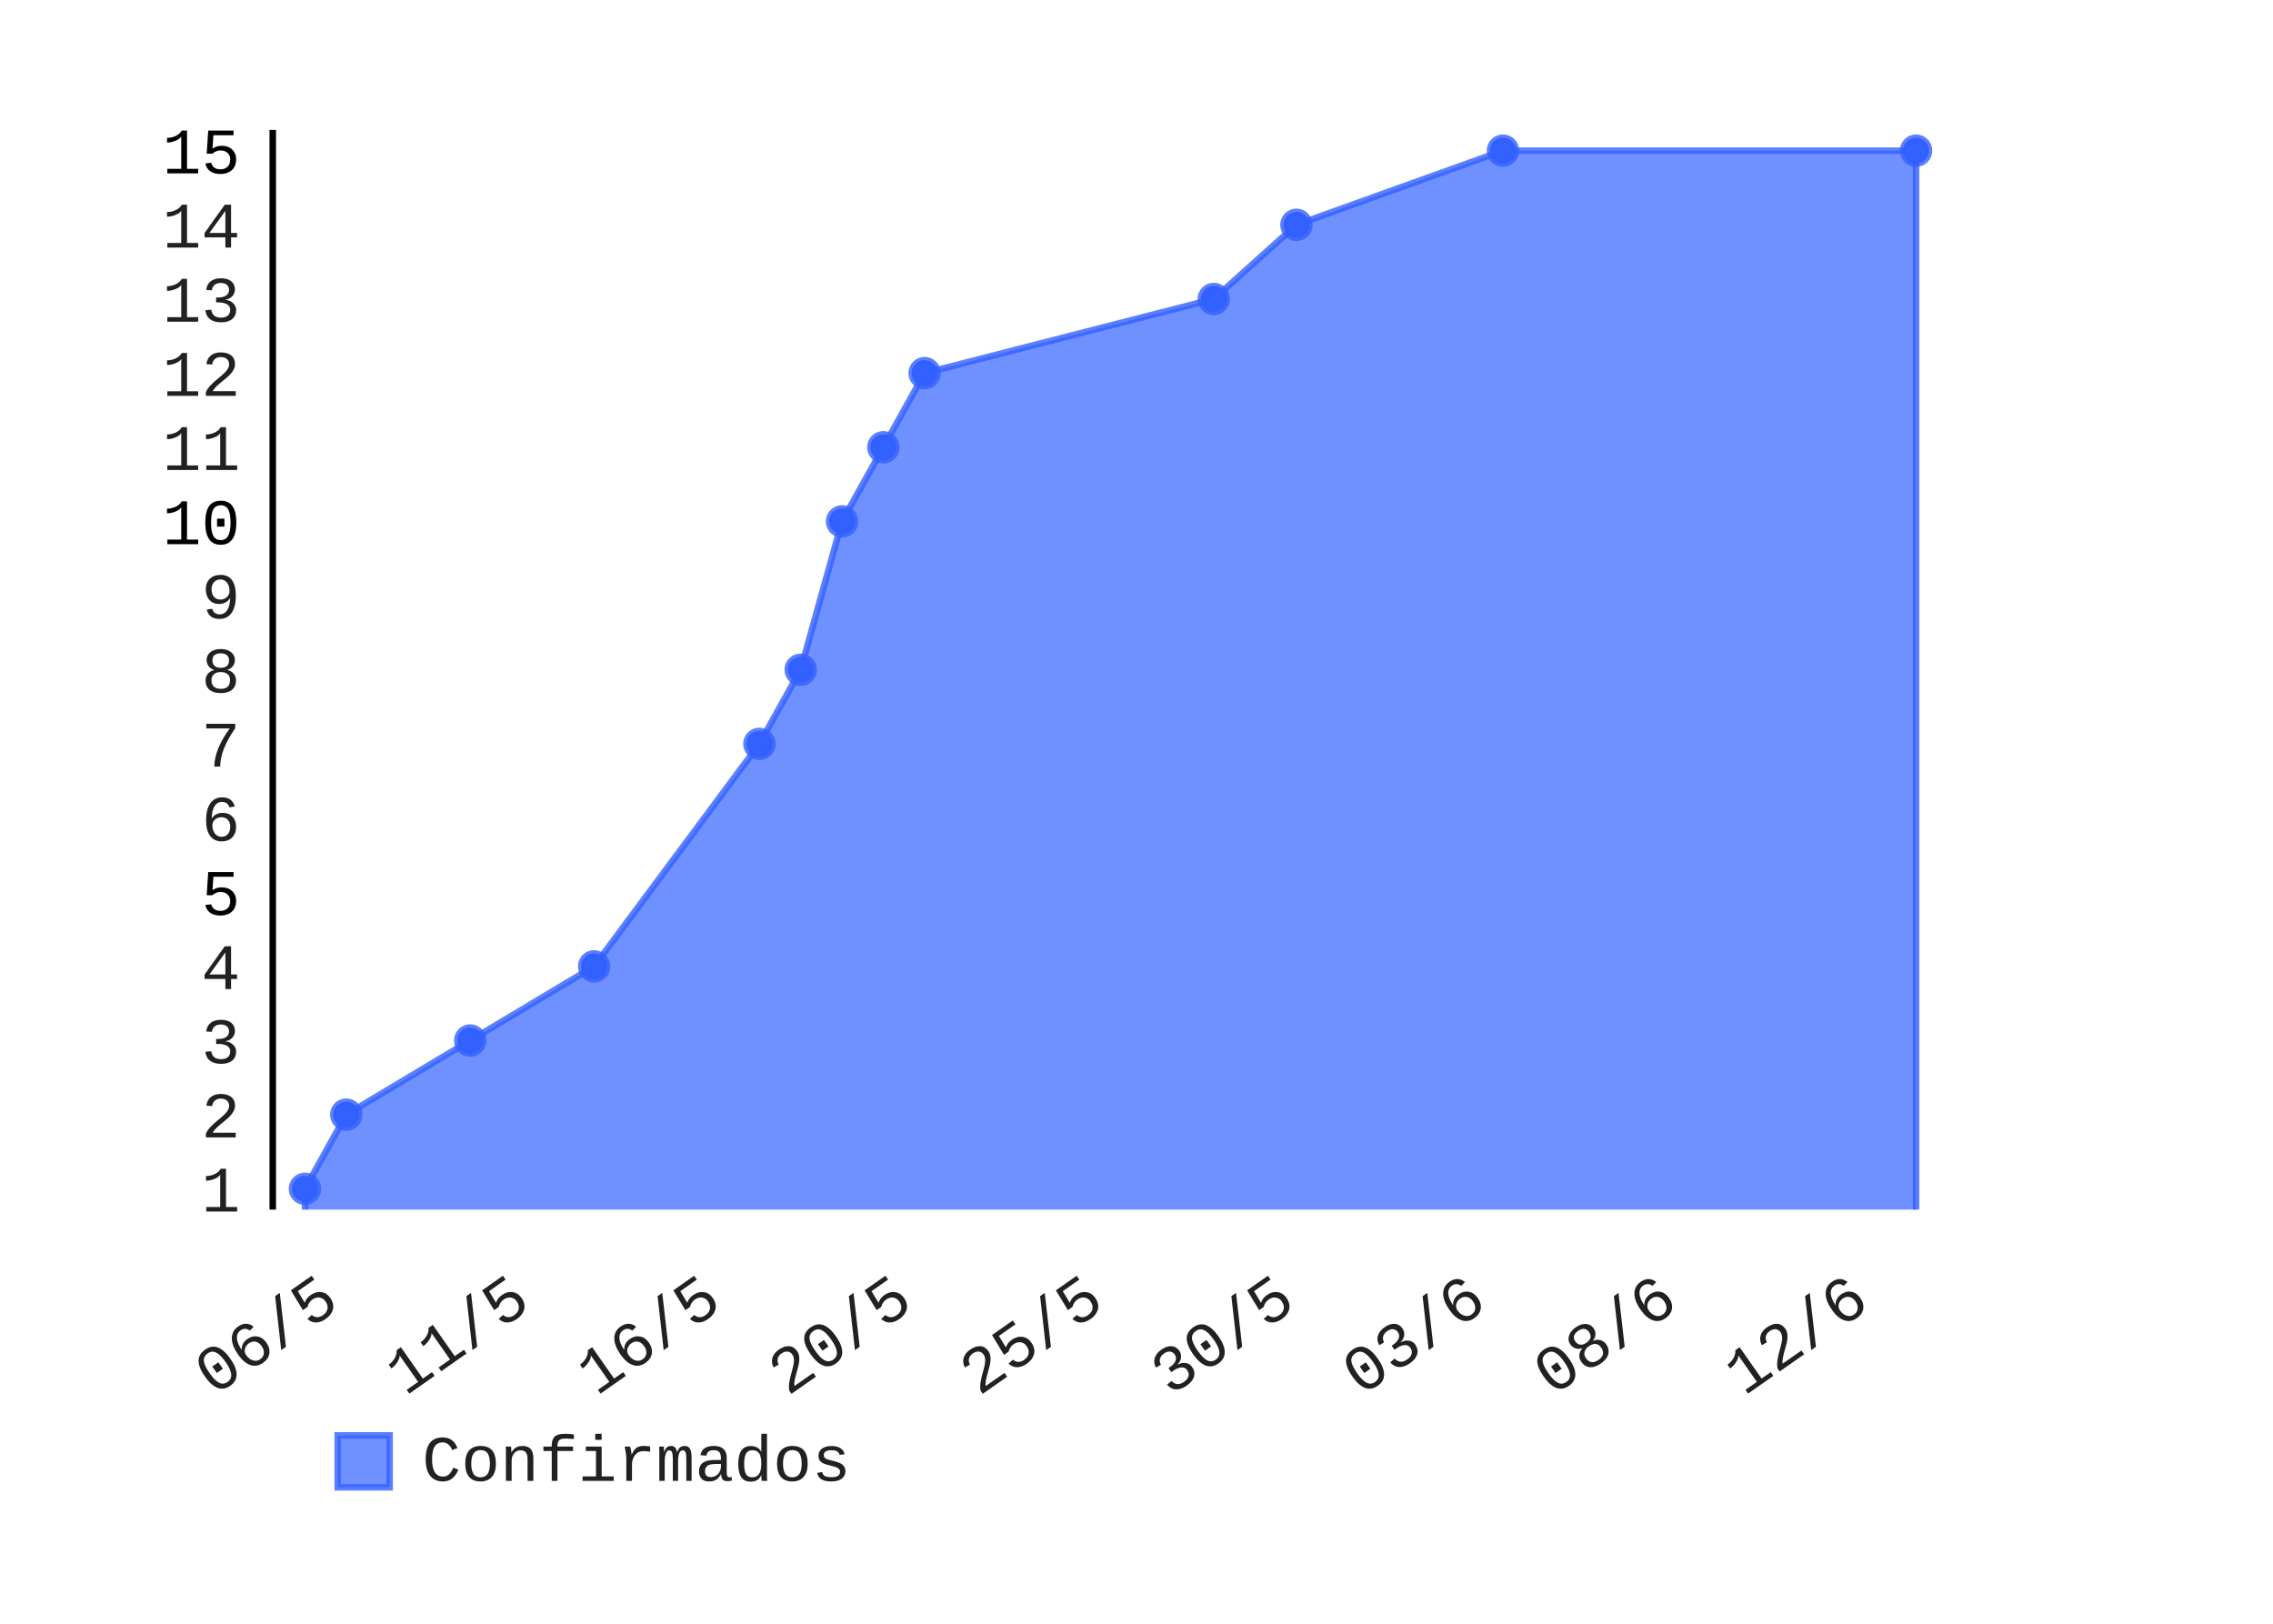
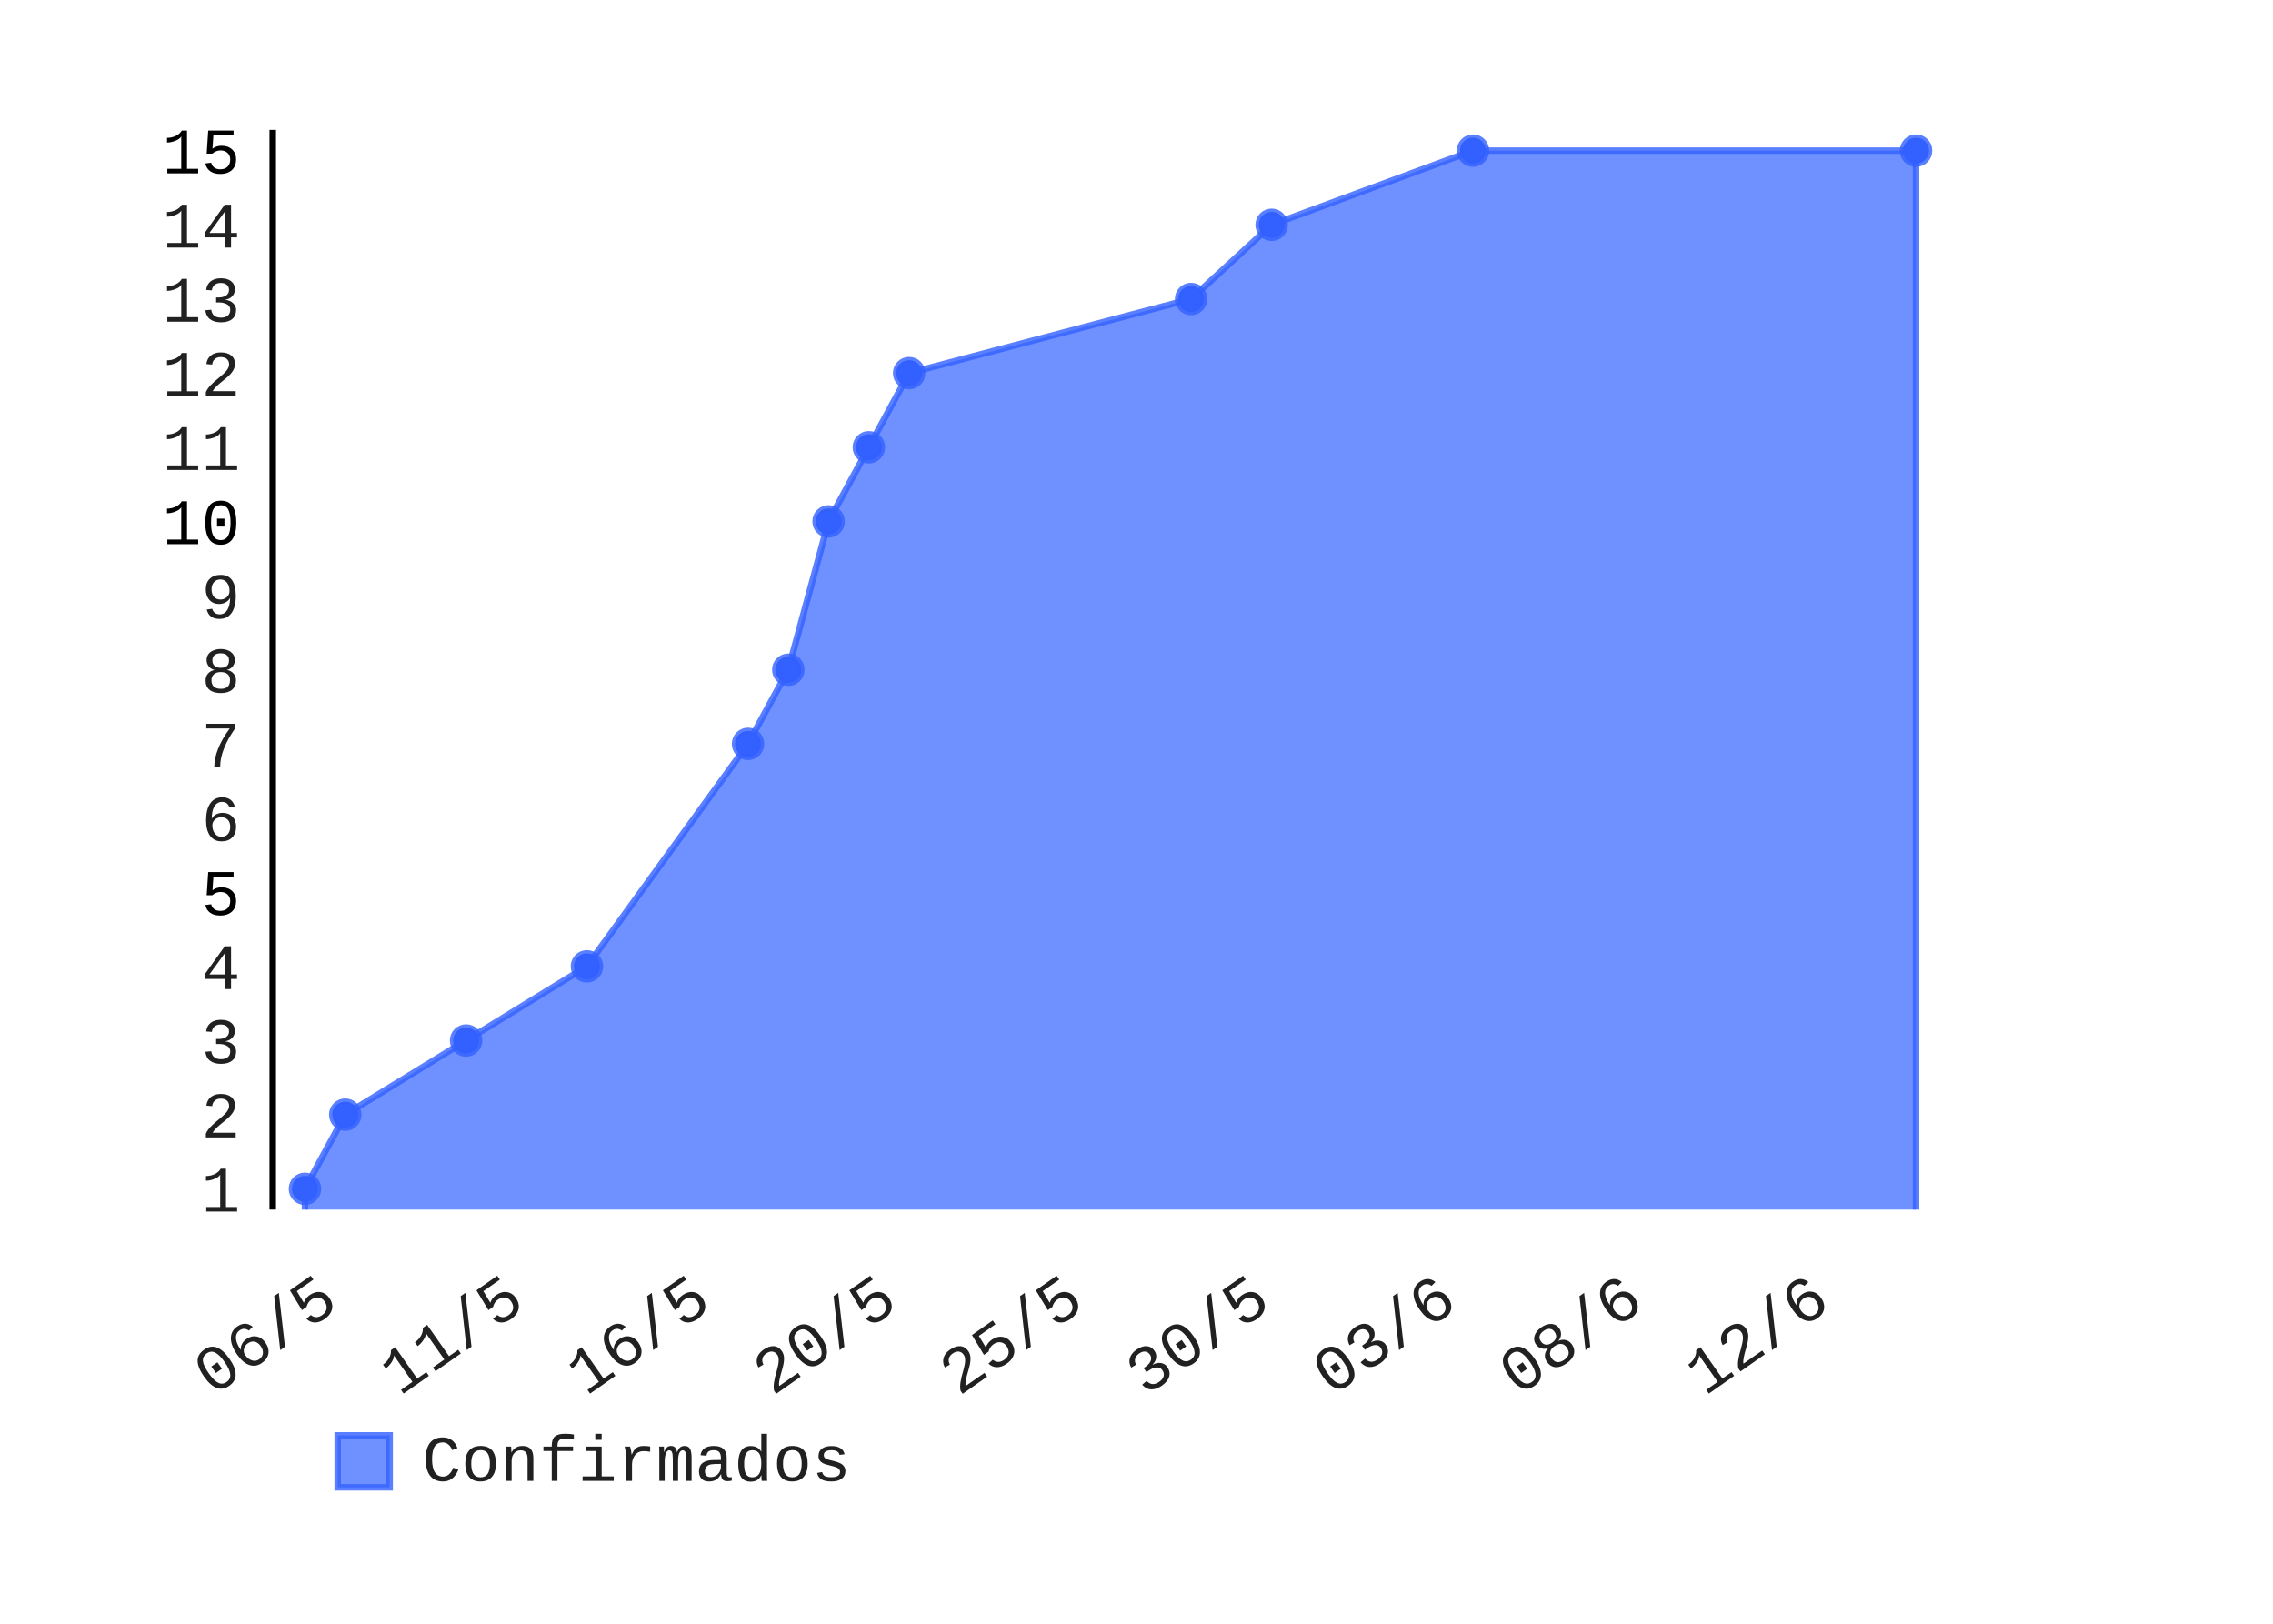
- <svg xmlns="http://www.w3.org/2000/svg" class="pygal-chart" height="250" id="chart-2da4dee2-4768-4671-aa1a-44a3d2e775ac" viewBox="0 0 350 250" width="350">
+ <svg xmlns="http://www.w3.org/2000/svg" class="pygal-chart" height="250" id="chart-602c596f-c3d7-4584-9548-5e56569d3240" viewBox="0 0 350 250" width="350">
  <defs>
-     <style type="text/css">#chart-2da4dee2-4768-4671-aa1a-44a3d2e775ac{-webkit-user-select:none;-webkit-font-smoothing:antialiased;font-family:Consolas,"Liberation Mono",Menlo,Courier,monospace}#chart-2da4dee2-4768-4671-aa1a-44a3d2e775ac .title{font-family:Consolas,"Liberation Mono",Menlo,Courier,monospace;font-size:8px}#chart-2da4dee2-4768-4671-aa1a-44a3d2e775ac .legends .legend text{font-family:Consolas,"Liberation Mono",Menlo,Courier,monospace;font-size:10px}#chart-2da4dee2-4768-4671-aa1a-44a3d2e775ac .axis text{font-family:Consolas,"Liberation Mono",Menlo,Courier,monospace;font-size:10px}#chart-2da4dee2-4768-4671-aa1a-44a3d2e775ac .axis text.major{font-family:Consolas,"Liberation Mono",Menlo,Courier,monospace;font-size:10px}#chart-2da4dee2-4768-4671-aa1a-44a3d2e775ac .text-overlay text.value{font-family:Consolas,"Liberation Mono",Menlo,Courier,monospace;font-size:16px}#chart-2da4dee2-4768-4671-aa1a-44a3d2e775ac .text-overlay text.label{font-family:Consolas,"Liberation Mono",Menlo,Courier,monospace;font-size:10px}#chart-2da4dee2-4768-4671-aa1a-44a3d2e775ac .tooltip{font-family:Consolas,"Liberation Mono",Menlo,Courier,monospace;font-size:12px}#chart-2da4dee2-4768-4671-aa1a-44a3d2e775ac text.no_data{font-family:Consolas,"Liberation Mono",Menlo,Courier,monospace;font-size:64px}
- #chart-2da4dee2-4768-4671-aa1a-44a3d2e775ac{background-color:transparent}#chart-2da4dee2-4768-4671-aa1a-44a3d2e775ac path,#chart-2da4dee2-4768-4671-aa1a-44a3d2e775ac line,#chart-2da4dee2-4768-4671-aa1a-44a3d2e775ac rect,#chart-2da4dee2-4768-4671-aa1a-44a3d2e775ac circle{-webkit-transition:150ms;-moz-transition:150ms;transition:150ms}#chart-2da4dee2-4768-4671-aa1a-44a3d2e775ac .graph &gt; .background{fill:transparent}#chart-2da4dee2-4768-4671-aa1a-44a3d2e775ac .plot &gt; .background{fill:rgba(255,255,255,1)}#chart-2da4dee2-4768-4671-aa1a-44a3d2e775ac .graph{fill:rgba(0,0,0,.87)}#chart-2da4dee2-4768-4671-aa1a-44a3d2e775ac text.no_data{fill:rgba(0,0,0,1)}#chart-2da4dee2-4768-4671-aa1a-44a3d2e775ac .title{fill:rgba(0,0,0,1)}#chart-2da4dee2-4768-4671-aa1a-44a3d2e775ac .legends .legend text{fill:rgba(0,0,0,.87)}#chart-2da4dee2-4768-4671-aa1a-44a3d2e775ac .legends .legend:hover text{fill:rgba(0,0,0,1)}#chart-2da4dee2-4768-4671-aa1a-44a3d2e775ac .axis .line{stroke:rgba(0,0,0,1)}#chart-2da4dee2-4768-4671-aa1a-44a3d2e775ac .axis .guide.line{stroke:rgba(0,0,0,.54)}#chart-2da4dee2-4768-4671-aa1a-44a3d2e775ac .axis .major.line{stroke:rgba(0,0,0,.87)}#chart-2da4dee2-4768-4671-aa1a-44a3d2e775ac .axis text.major{fill:rgba(0,0,0,1)}#chart-2da4dee2-4768-4671-aa1a-44a3d2e775ac .axis.y .guides:hover .guide.line,#chart-2da4dee2-4768-4671-aa1a-44a3d2e775ac .line-graph .axis.x .guides:hover .guide.line,#chart-2da4dee2-4768-4671-aa1a-44a3d2e775ac .stackedline-graph .axis.x .guides:hover .guide.line,#chart-2da4dee2-4768-4671-aa1a-44a3d2e775ac .xy-graph .axis.x .guides:hover .guide.line{stroke:rgba(0,0,0,1)}#chart-2da4dee2-4768-4671-aa1a-44a3d2e775ac .axis .guides:hover text{fill:rgba(0,0,0,1)}#chart-2da4dee2-4768-4671-aa1a-44a3d2e775ac .reactive{fill-opacity:.7;stroke-opacity:.8}#chart-2da4dee2-4768-4671-aa1a-44a3d2e775ac .ci{stroke:rgba(0,0,0,.87)}#chart-2da4dee2-4768-4671-aa1a-44a3d2e775ac .reactive.active,#chart-2da4dee2-4768-4671-aa1a-44a3d2e775ac .active .reactive{fill-opacity:.8;stroke-opacity:.9;stroke-width:4}#chart-2da4dee2-4768-4671-aa1a-44a3d2e775ac .ci .reactive.active{stroke-width:1.5}#chart-2da4dee2-4768-4671-aa1a-44a3d2e775ac .series text{fill:rgba(0,0,0,1)}#chart-2da4dee2-4768-4671-aa1a-44a3d2e775ac .tooltip rect{fill:rgba(255,255,255,1);stroke:rgba(0,0,0,1);-webkit-transition:opacity 150ms;-moz-transition:opacity 150ms;transition:opacity 150ms}#chart-2da4dee2-4768-4671-aa1a-44a3d2e775ac .tooltip .label{fill:rgba(0,0,0,.87)}#chart-2da4dee2-4768-4671-aa1a-44a3d2e775ac .tooltip .label{fill:rgba(0,0,0,.87)}#chart-2da4dee2-4768-4671-aa1a-44a3d2e775ac .tooltip .legend{font-size:.8em;fill:rgba(0,0,0,.54)}#chart-2da4dee2-4768-4671-aa1a-44a3d2e775ac .tooltip .x_label{font-size:.6em;fill:rgba(0,0,0,1)}#chart-2da4dee2-4768-4671-aa1a-44a3d2e775ac .tooltip .xlink{font-size:.5em;text-decoration:underline}#chart-2da4dee2-4768-4671-aa1a-44a3d2e775ac .tooltip .value{font-size:1.5em}#chart-2da4dee2-4768-4671-aa1a-44a3d2e775ac .bound{font-size:.5em}#chart-2da4dee2-4768-4671-aa1a-44a3d2e775ac .max-value{font-size:.75em;fill:rgba(0,0,0,.54)}#chart-2da4dee2-4768-4671-aa1a-44a3d2e775ac .map-element{fill:rgba(255,255,255,1);stroke:rgba(0,0,0,.54) !important}#chart-2da4dee2-4768-4671-aa1a-44a3d2e775ac .map-element .reactive{fill-opacity:inherit;stroke-opacity:inherit}#chart-2da4dee2-4768-4671-aa1a-44a3d2e775ac .color-0,#chart-2da4dee2-4768-4671-aa1a-44a3d2e775ac .color-0 a:visited{stroke:#3361FF;fill:#3361FF}#chart-2da4dee2-4768-4671-aa1a-44a3d2e775ac .text-overlay .color-0 text{fill:black}
- #chart-2da4dee2-4768-4671-aa1a-44a3d2e775ac text.no_data{text-anchor:middle}#chart-2da4dee2-4768-4671-aa1a-44a3d2e775ac .guide.line{fill:none}#chart-2da4dee2-4768-4671-aa1a-44a3d2e775ac .centered{text-anchor:middle}#chart-2da4dee2-4768-4671-aa1a-44a3d2e775ac .title{text-anchor:middle}#chart-2da4dee2-4768-4671-aa1a-44a3d2e775ac .legends .legend text{fill-opacity:1}#chart-2da4dee2-4768-4671-aa1a-44a3d2e775ac .axis.x text{text-anchor:middle}#chart-2da4dee2-4768-4671-aa1a-44a3d2e775ac .axis.x:not(.web) text[transform]{text-anchor:start}#chart-2da4dee2-4768-4671-aa1a-44a3d2e775ac .axis.x:not(.web) text[transform].backwards{text-anchor:end}#chart-2da4dee2-4768-4671-aa1a-44a3d2e775ac .axis.y text{text-anchor:end}#chart-2da4dee2-4768-4671-aa1a-44a3d2e775ac .axis.y text[transform].backwards{text-anchor:start}#chart-2da4dee2-4768-4671-aa1a-44a3d2e775ac .axis.y2 text{text-anchor:start}#chart-2da4dee2-4768-4671-aa1a-44a3d2e775ac .axis.y2 text[transform].backwards{text-anchor:end}#chart-2da4dee2-4768-4671-aa1a-44a3d2e775ac .axis .guide.line{stroke-dasharray:4,4}#chart-2da4dee2-4768-4671-aa1a-44a3d2e775ac .axis .major.guide.line{stroke-dasharray:6,6}#chart-2da4dee2-4768-4671-aa1a-44a3d2e775ac .horizontal .axis.y .guide.line,#chart-2da4dee2-4768-4671-aa1a-44a3d2e775ac .horizontal .axis.y2 .guide.line,#chart-2da4dee2-4768-4671-aa1a-44a3d2e775ac .vertical .axis.x .guide.line{opacity:0}#chart-2da4dee2-4768-4671-aa1a-44a3d2e775ac .horizontal .axis.always_show .guide.line,#chart-2da4dee2-4768-4671-aa1a-44a3d2e775ac .vertical .axis.always_show .guide.line{opacity:1 !important}#chart-2da4dee2-4768-4671-aa1a-44a3d2e775ac .axis.y .guides:hover .guide.line,#chart-2da4dee2-4768-4671-aa1a-44a3d2e775ac .axis.y2 .guides:hover .guide.line,#chart-2da4dee2-4768-4671-aa1a-44a3d2e775ac .axis.x .guides:hover .guide.line{opacity:1}#chart-2da4dee2-4768-4671-aa1a-44a3d2e775ac .axis .guides:hover text{opacity:1}#chart-2da4dee2-4768-4671-aa1a-44a3d2e775ac .nofill{fill:none}#chart-2da4dee2-4768-4671-aa1a-44a3d2e775ac .subtle-fill{fill-opacity:.2}#chart-2da4dee2-4768-4671-aa1a-44a3d2e775ac .dot{stroke-width:1px;fill-opacity:1}#chart-2da4dee2-4768-4671-aa1a-44a3d2e775ac .dot.active{stroke-width:5px}#chart-2da4dee2-4768-4671-aa1a-44a3d2e775ac .dot.negative{fill:transparent}#chart-2da4dee2-4768-4671-aa1a-44a3d2e775ac text,#chart-2da4dee2-4768-4671-aa1a-44a3d2e775ac tspan{stroke:none !important}#chart-2da4dee2-4768-4671-aa1a-44a3d2e775ac .series text.active{opacity:1}#chart-2da4dee2-4768-4671-aa1a-44a3d2e775ac .tooltip rect{fill-opacity:.95;stroke-width:.5}#chart-2da4dee2-4768-4671-aa1a-44a3d2e775ac .tooltip text{fill-opacity:1}#chart-2da4dee2-4768-4671-aa1a-44a3d2e775ac .showable{visibility:hidden}#chart-2da4dee2-4768-4671-aa1a-44a3d2e775ac .showable.shown{visibility:visible}#chart-2da4dee2-4768-4671-aa1a-44a3d2e775ac .gauge-background{fill:rgba(229,229,229,1);stroke:none}#chart-2da4dee2-4768-4671-aa1a-44a3d2e775ac .bg-lines{stroke:transparent;stroke-width:2px}</style>
+     <style type="text/css">#chart-602c596f-c3d7-4584-9548-5e56569d3240{-webkit-user-select:none;-webkit-font-smoothing:antialiased;font-family:Consolas,"Liberation Mono",Menlo,Courier,monospace}#chart-602c596f-c3d7-4584-9548-5e56569d3240 .title{font-family:Consolas,"Liberation Mono",Menlo,Courier,monospace;font-size:8px}#chart-602c596f-c3d7-4584-9548-5e56569d3240 .legends .legend text{font-family:Consolas,"Liberation Mono",Menlo,Courier,monospace;font-size:10px}#chart-602c596f-c3d7-4584-9548-5e56569d3240 .axis text{font-family:Consolas,"Liberation Mono",Menlo,Courier,monospace;font-size:10px}#chart-602c596f-c3d7-4584-9548-5e56569d3240 .axis text.major{font-family:Consolas,"Liberation Mono",Menlo,Courier,monospace;font-size:10px}#chart-602c596f-c3d7-4584-9548-5e56569d3240 .text-overlay text.value{font-family:Consolas,"Liberation Mono",Menlo,Courier,monospace;font-size:16px}#chart-602c596f-c3d7-4584-9548-5e56569d3240 .text-overlay text.label{font-family:Consolas,"Liberation Mono",Menlo,Courier,monospace;font-size:10px}#chart-602c596f-c3d7-4584-9548-5e56569d3240 .tooltip{font-family:Consolas,"Liberation Mono",Menlo,Courier,monospace;font-size:12px}#chart-602c596f-c3d7-4584-9548-5e56569d3240 text.no_data{font-family:Consolas,"Liberation Mono",Menlo,Courier,monospace;font-size:64px}
+ #chart-602c596f-c3d7-4584-9548-5e56569d3240{background-color:transparent}#chart-602c596f-c3d7-4584-9548-5e56569d3240 path,#chart-602c596f-c3d7-4584-9548-5e56569d3240 line,#chart-602c596f-c3d7-4584-9548-5e56569d3240 rect,#chart-602c596f-c3d7-4584-9548-5e56569d3240 circle{-webkit-transition:150ms;-moz-transition:150ms;transition:150ms}#chart-602c596f-c3d7-4584-9548-5e56569d3240 .graph &gt; .background{fill:transparent}#chart-602c596f-c3d7-4584-9548-5e56569d3240 .plot &gt; .background{fill:rgba(255,255,255,1)}#chart-602c596f-c3d7-4584-9548-5e56569d3240 .graph{fill:rgba(0,0,0,.87)}#chart-602c596f-c3d7-4584-9548-5e56569d3240 text.no_data{fill:rgba(0,0,0,1)}#chart-602c596f-c3d7-4584-9548-5e56569d3240 .title{fill:rgba(0,0,0,1)}#chart-602c596f-c3d7-4584-9548-5e56569d3240 .legends .legend text{fill:rgba(0,0,0,.87)}#chart-602c596f-c3d7-4584-9548-5e56569d3240 .legends .legend:hover text{fill:rgba(0,0,0,1)}#chart-602c596f-c3d7-4584-9548-5e56569d3240 .axis .line{stroke:rgba(0,0,0,1)}#chart-602c596f-c3d7-4584-9548-5e56569d3240 .axis .guide.line{stroke:rgba(0,0,0,.54)}#chart-602c596f-c3d7-4584-9548-5e56569d3240 .axis .major.line{stroke:rgba(0,0,0,.87)}#chart-602c596f-c3d7-4584-9548-5e56569d3240 .axis text.major{fill:rgba(0,0,0,1)}#chart-602c596f-c3d7-4584-9548-5e56569d3240 .axis.y .guides:hover .guide.line,#chart-602c596f-c3d7-4584-9548-5e56569d3240 .line-graph .axis.x .guides:hover .guide.line,#chart-602c596f-c3d7-4584-9548-5e56569d3240 .stackedline-graph .axis.x .guides:hover .guide.line,#chart-602c596f-c3d7-4584-9548-5e56569d3240 .xy-graph .axis.x .guides:hover .guide.line{stroke:rgba(0,0,0,1)}#chart-602c596f-c3d7-4584-9548-5e56569d3240 .axis .guides:hover text{fill:rgba(0,0,0,1)}#chart-602c596f-c3d7-4584-9548-5e56569d3240 .reactive{fill-opacity:.7;stroke-opacity:.8}#chart-602c596f-c3d7-4584-9548-5e56569d3240 .ci{stroke:rgba(0,0,0,.87)}#chart-602c596f-c3d7-4584-9548-5e56569d3240 .reactive.active,#chart-602c596f-c3d7-4584-9548-5e56569d3240 .active .reactive{fill-opacity:.8;stroke-opacity:.9;stroke-width:4}#chart-602c596f-c3d7-4584-9548-5e56569d3240 .ci .reactive.active{stroke-width:1.5}#chart-602c596f-c3d7-4584-9548-5e56569d3240 .series text{fill:rgba(0,0,0,1)}#chart-602c596f-c3d7-4584-9548-5e56569d3240 .tooltip rect{fill:rgba(255,255,255,1);stroke:rgba(0,0,0,1);-webkit-transition:opacity 150ms;-moz-transition:opacity 150ms;transition:opacity 150ms}#chart-602c596f-c3d7-4584-9548-5e56569d3240 .tooltip .label{fill:rgba(0,0,0,.87)}#chart-602c596f-c3d7-4584-9548-5e56569d3240 .tooltip .label{fill:rgba(0,0,0,.87)}#chart-602c596f-c3d7-4584-9548-5e56569d3240 .tooltip .legend{font-size:.8em;fill:rgba(0,0,0,.54)}#chart-602c596f-c3d7-4584-9548-5e56569d3240 .tooltip .x_label{font-size:.6em;fill:rgba(0,0,0,1)}#chart-602c596f-c3d7-4584-9548-5e56569d3240 .tooltip .xlink{font-size:.5em;text-decoration:underline}#chart-602c596f-c3d7-4584-9548-5e56569d3240 .tooltip .value{font-size:1.5em}#chart-602c596f-c3d7-4584-9548-5e56569d3240 .bound{font-size:.5em}#chart-602c596f-c3d7-4584-9548-5e56569d3240 .max-value{font-size:.75em;fill:rgba(0,0,0,.54)}#chart-602c596f-c3d7-4584-9548-5e56569d3240 .map-element{fill:rgba(255,255,255,1);stroke:rgba(0,0,0,.54) !important}#chart-602c596f-c3d7-4584-9548-5e56569d3240 .map-element .reactive{fill-opacity:inherit;stroke-opacity:inherit}#chart-602c596f-c3d7-4584-9548-5e56569d3240 .color-0,#chart-602c596f-c3d7-4584-9548-5e56569d3240 .color-0 a:visited{stroke:#3361FF;fill:#3361FF}#chart-602c596f-c3d7-4584-9548-5e56569d3240 .text-overlay .color-0 text{fill:black}
+ #chart-602c596f-c3d7-4584-9548-5e56569d3240 text.no_data{text-anchor:middle}#chart-602c596f-c3d7-4584-9548-5e56569d3240 .guide.line{fill:none}#chart-602c596f-c3d7-4584-9548-5e56569d3240 .centered{text-anchor:middle}#chart-602c596f-c3d7-4584-9548-5e56569d3240 .title{text-anchor:middle}#chart-602c596f-c3d7-4584-9548-5e56569d3240 .legends .legend text{fill-opacity:1}#chart-602c596f-c3d7-4584-9548-5e56569d3240 .axis.x text{text-anchor:middle}#chart-602c596f-c3d7-4584-9548-5e56569d3240 .axis.x:not(.web) text[transform]{text-anchor:start}#chart-602c596f-c3d7-4584-9548-5e56569d3240 .axis.x:not(.web) text[transform].backwards{text-anchor:end}#chart-602c596f-c3d7-4584-9548-5e56569d3240 .axis.y text{text-anchor:end}#chart-602c596f-c3d7-4584-9548-5e56569d3240 .axis.y text[transform].backwards{text-anchor:start}#chart-602c596f-c3d7-4584-9548-5e56569d3240 .axis.y2 text{text-anchor:start}#chart-602c596f-c3d7-4584-9548-5e56569d3240 .axis.y2 text[transform].backwards{text-anchor:end}#chart-602c596f-c3d7-4584-9548-5e56569d3240 .axis .guide.line{stroke-dasharray:4,4}#chart-602c596f-c3d7-4584-9548-5e56569d3240 .axis .major.guide.line{stroke-dasharray:6,6}#chart-602c596f-c3d7-4584-9548-5e56569d3240 .horizontal .axis.y .guide.line,#chart-602c596f-c3d7-4584-9548-5e56569d3240 .horizontal .axis.y2 .guide.line,#chart-602c596f-c3d7-4584-9548-5e56569d3240 .vertical .axis.x .guide.line{opacity:0}#chart-602c596f-c3d7-4584-9548-5e56569d3240 .horizontal .axis.always_show .guide.line,#chart-602c596f-c3d7-4584-9548-5e56569d3240 .vertical .axis.always_show .guide.line{opacity:1 !important}#chart-602c596f-c3d7-4584-9548-5e56569d3240 .axis.y .guides:hover .guide.line,#chart-602c596f-c3d7-4584-9548-5e56569d3240 .axis.y2 .guides:hover .guide.line,#chart-602c596f-c3d7-4584-9548-5e56569d3240 .axis.x .guides:hover .guide.line{opacity:1}#chart-602c596f-c3d7-4584-9548-5e56569d3240 .axis .guides:hover text{opacity:1}#chart-602c596f-c3d7-4584-9548-5e56569d3240 .nofill{fill:none}#chart-602c596f-c3d7-4584-9548-5e56569d3240 .subtle-fill{fill-opacity:.2}#chart-602c596f-c3d7-4584-9548-5e56569d3240 .dot{stroke-width:1px;fill-opacity:1}#chart-602c596f-c3d7-4584-9548-5e56569d3240 .dot.active{stroke-width:5px}#chart-602c596f-c3d7-4584-9548-5e56569d3240 .dot.negative{fill:transparent}#chart-602c596f-c3d7-4584-9548-5e56569d3240 text,#chart-602c596f-c3d7-4584-9548-5e56569d3240 tspan{stroke:none !important}#chart-602c596f-c3d7-4584-9548-5e56569d3240 .series text.active{opacity:1}#chart-602c596f-c3d7-4584-9548-5e56569d3240 .tooltip rect{fill-opacity:.95;stroke-width:.5}#chart-602c596f-c3d7-4584-9548-5e56569d3240 .tooltip text{fill-opacity:1}#chart-602c596f-c3d7-4584-9548-5e56569d3240 .showable{visibility:hidden}#chart-602c596f-c3d7-4584-9548-5e56569d3240 .showable.shown{visibility:visible}#chart-602c596f-c3d7-4584-9548-5e56569d3240 .gauge-background{fill:rgba(229,229,229,1);stroke:none}#chart-602c596f-c3d7-4584-9548-5e56569d3240 .bg-lines{stroke:transparent;stroke-width:2px}</style>
  </defs>
  <g class="graph datetimeline-graph vertical">
    <rect class="background" height="250" width="350" x="0" y="0" />
    <g class="plot" transform="translate(42, 20)">
      <rect class="background" height="166.234" width="258.0" x="0" y="0" />
      <g class="axis y">
        <g class="guides">
          <text class="" x="-5" y="166.537">1</text>
        </g>
        <g class="guides">
          <text class="" x="-5" y="155.12">2</text>
        </g>
        <g class="guides">
          <text class="" x="-5" y="143.703">3</text>
        </g>
        <g class="guides">
          <text class="" x="-5" y="132.286">4</text>
        </g>
        <g class="guides">
          <text class="major" x="-5" y="120.869">5</text>
        </g>
        <g class="guides">
          <text class="" x="-5" y="109.451">6</text>
        </g>
        <g class="guides">
          <text class="" x="-5" y="98.034">7</text>
        </g>
        <g class="guides">
          <text class="" x="-5" y="86.617">8</text>
        </g>
        <g class="guides">
          <text class="" x="-5" y="75.2">9</text>
        </g>
        <g class="guides">
          <text class="major" x="-5" y="63.783">10</text>
        </g>
        <g class="guides">
          <text class="" x="-5" y="52.366">11</text>
        </g>
        <g class="guides">
          <text class="" x="-5" y="40.948">12</text>
        </g>
        <g class="guides">
          <text class="" x="-5" y="29.531">13</text>
        </g>
        <g class="guides">
          <text class="" x="-5" y="18.114">14</text>
        </g>
        <g class="guides">
          <text class="major" x="-5" y="6.697">15</text>
        </g>
      </g>
      <g class="axis x">
        <path class="line" d="M0 0 v166.234" />
        <g class="guides">
-           <path class="guide line" d="M10.616 0 v166.234" />
-           <text class="backwards" transform="rotate(325 10.61571 181.2342)" x="10.616" y="181.234">06/5</text>
+           <path class="guide line" d="M10.474 0 v166.234" />
+           <text class="backwards" transform="rotate(325 10.47436 181.2342)" x="10.474" y="181.234">06/5</text>
        </g>
        <g class="guides">
-           <path class="guide line" d="M40.065 0 v166.234" />
-           <text class="backwards" transform="rotate(325 40.06454 181.2342)" x="40.065" y="181.234">11/5</text>
+           <path class="guide line" d="M39.187 0 v166.234" />
+           <text class="backwards" transform="rotate(325 39.18697 181.2342)" x="39.187" y="181.234">11/5</text>
        </g>
        <g class="guides">
-           <path class="guide line" d="M69.513 0 v166.234" />
-           <text class="backwards" transform="rotate(325 69.51337 181.2342)" x="69.513" y="181.234">16/5</text>
+           <path class="guide line" d="M67.9 0 v166.234" />
+           <text class="backwards" transform="rotate(325 67.89957 181.2342)" x="67.9" y="181.234">16/5</text>
        </g>
        <g class="guides">
-           <path class="guide line" d="M98.962 0 v166.234" />
-           <text class="backwards" transform="rotate(325 98.9622 181.2342)" x="98.962" y="181.234">20/5</text>
+           <path class="guide line" d="M96.612 0 v166.234" />
+           <text class="backwards" transform="rotate(325 96.61218 181.2342)" x="96.612" y="181.234">20/5</text>
        </g>
        <g class="guides">
-           <path class="guide line" d="M128.411 0 v166.234" />
-           <text class="backwards" transform="rotate(325 128.411 181.2342)" x="128.411" y="181.234">25/5</text>
+           <path class="guide line" d="M125.325 0 v166.234" />
+           <text class="backwards" transform="rotate(325 125.3248 181.2342)" x="125.325" y="181.234">25/5</text>
        </g>
        <g class="guides">
-           <path class="guide line" d="M157.86 0 v166.234" />
-           <text class="backwards" transform="rotate(325 157.8599 181.2342)" x="157.86" y="181.234">30/5</text>
+           <path class="guide line" d="M154.037 0 v166.234" />
+           <text class="backwards" transform="rotate(325 154.0374 181.2342)" x="154.037" y="181.234">30/5</text>
        </g>
        <g class="guides">
-           <path class="guide line" d="M187.309 0 v166.234" />
-           <text class="backwards" transform="rotate(325 187.3087 181.2342)" x="187.309" y="181.234">03/6</text>
+           <path class="guide line" d="M182.75 0 v166.234" />
+           <text class="backwards" transform="rotate(325 182.75 181.2342)" x="182.75" y="181.234">03/6</text>
        </g>
        <g class="guides">
-           <path class="guide line" d="M216.758 0 v166.234" />
-           <text class="backwards" transform="rotate(325 216.7575 181.2342)" x="216.758" y="181.234">08/6</text>
+           <path class="guide line" d="M211.463 0 v166.234" />
+           <text class="backwards" transform="rotate(325 211.4626 181.2342)" x="211.463" y="181.234">08/6</text>
        </g>
        <g class="guides">
-           <path class="guide line" d="M246.206 0 v166.234" />
-           <text class="backwards" transform="rotate(325 246.2063 181.2342)" x="246.206" y="181.234">12/6</text>
+           <path class="guide line" d="M240.175 0 v166.234" />
+           <text class="backwards" transform="rotate(325 240.1752 181.2342)" x="240.175" y="181.234">12/6</text>
        </g>
      </g>
      <g class="series serie-0 color-0">
-         <path class="line reactive" d="M4.962 166.234 L4.962 163.037 11.322 151.62 30.405 140.203 49.488 128.786 74.932 94.534 81.293 83.117 87.654 60.283 94.015 48.866 100.376 37.448 144.902 26.031 157.624 14.614 189.429 3.197 253.038 3.197 253.038 166.234" />
+         <path class="line reactive" d="M4.962 166.234 L4.962 163.037 11.163 151.62 29.769 140.203 48.375 128.786 73.183 94.534 79.385 83.117 85.587 60.283 91.788 48.866 97.99 37.448 141.404 26.031 153.808 14.614 184.817 3.197 253.038 3.197 253.038 166.234" />
      </g>
    </g>
    <g class="titles" />
    <g class="plot overlay" transform="translate(42, 20)">
      <g class="series serie-0 color-0">
        <g class="dots">
          <circle class="dot reactive tooltip-trigger" cx="4.962" cy="163.037" r="2" />
        </g>
        <g class="dots">
-           <circle class="dot reactive tooltip-trigger" cx="11.322" cy="151.62" r="2" />
+           <circle class="dot reactive tooltip-trigger" cx="11.163" cy="151.62" r="2" />
        </g>
        <g class="dots">
-           <circle class="dot reactive tooltip-trigger" cx="30.405" cy="140.203" r="2" />
+           <circle class="dot reactive tooltip-trigger" cx="29.769" cy="140.203" r="2" />
        </g>
        <g class="dots">
-           <circle class="dot reactive tooltip-trigger" cx="49.488" cy="128.786" r="2" />
+           <circle class="dot reactive tooltip-trigger" cx="48.375" cy="128.786" r="2" />
        </g>
        <g class="dots">
-           <circle class="dot reactive tooltip-trigger" cx="74.932" cy="94.534" r="2" />
+           <circle class="dot reactive tooltip-trigger" cx="73.183" cy="94.534" r="2" />
        </g>
        <g class="dots">
-           <circle class="dot reactive tooltip-trigger" cx="81.293" cy="83.117" r="2" />
+           <circle class="dot reactive tooltip-trigger" cx="79.385" cy="83.117" r="2" />
        </g>
        <g class="dots">
-           <circle class="dot reactive tooltip-trigger" cx="87.654" cy="60.283" r="2" />
+           <circle class="dot reactive tooltip-trigger" cx="85.587" cy="60.283" r="2" />
        </g>
        <g class="dots">
-           <circle class="dot reactive tooltip-trigger" cx="94.015" cy="48.866" r="2" />
+           <circle class="dot reactive tooltip-trigger" cx="91.788" cy="48.866" r="2" />
        </g>
        <g class="dots">
-           <circle class="dot reactive tooltip-trigger" cx="100.376" cy="37.448" r="2" />
+           <circle class="dot reactive tooltip-trigger" cx="97.99" cy="37.448" r="2" />
        </g>
        <g class="dots">
-           <circle class="dot reactive tooltip-trigger" cx="144.902" cy="26.031" r="2" />
+           <circle class="dot reactive tooltip-trigger" cx="141.404" cy="26.031" r="2" />
        </g>
        <g class="dots">
-           <circle class="dot reactive tooltip-trigger" cx="157.624" cy="14.614" r="2" />
+           <circle class="dot reactive tooltip-trigger" cx="153.808" cy="14.614" r="2" />
        </g>
        <g class="dots">
-           <circle class="dot reactive tooltip-trigger" cx="189.429" cy="3.197" r="2" />
+           <circle class="dot reactive tooltip-trigger" cx="184.817" cy="3.197" r="2" />
        </g>
        <g class="dots">
          <circle class="dot reactive tooltip-trigger" cx="253.038" cy="3.197" r="2" />
        </g>
      </g>
    </g>
    <g class="plot text-overlay" transform="translate(42, 20)">
      <g class="series serie-0 color-0" />
    </g>
    <g class="plot tooltip-overlay" transform="translate(42, 20)">
      <g class="tooltip" style="opacity: 0" transform="translate(0 0)">
        <rect class="tooltip-box" height="0" rx="10" ry="10" width="0" />
        <g class="text" />
      </g>
    </g>
    <g class="legends" transform="translate(52, 220)">
      <g class="legend reactive activate-serie" id="activate-serie-0">
        <rect class="color-0 reactive" height="8" width="8" x="0.0" y="1.0" />
        <text x="13.0" y="8.0">Confirmados</text>
      </g>
    </g>
  </g>
</svg>
